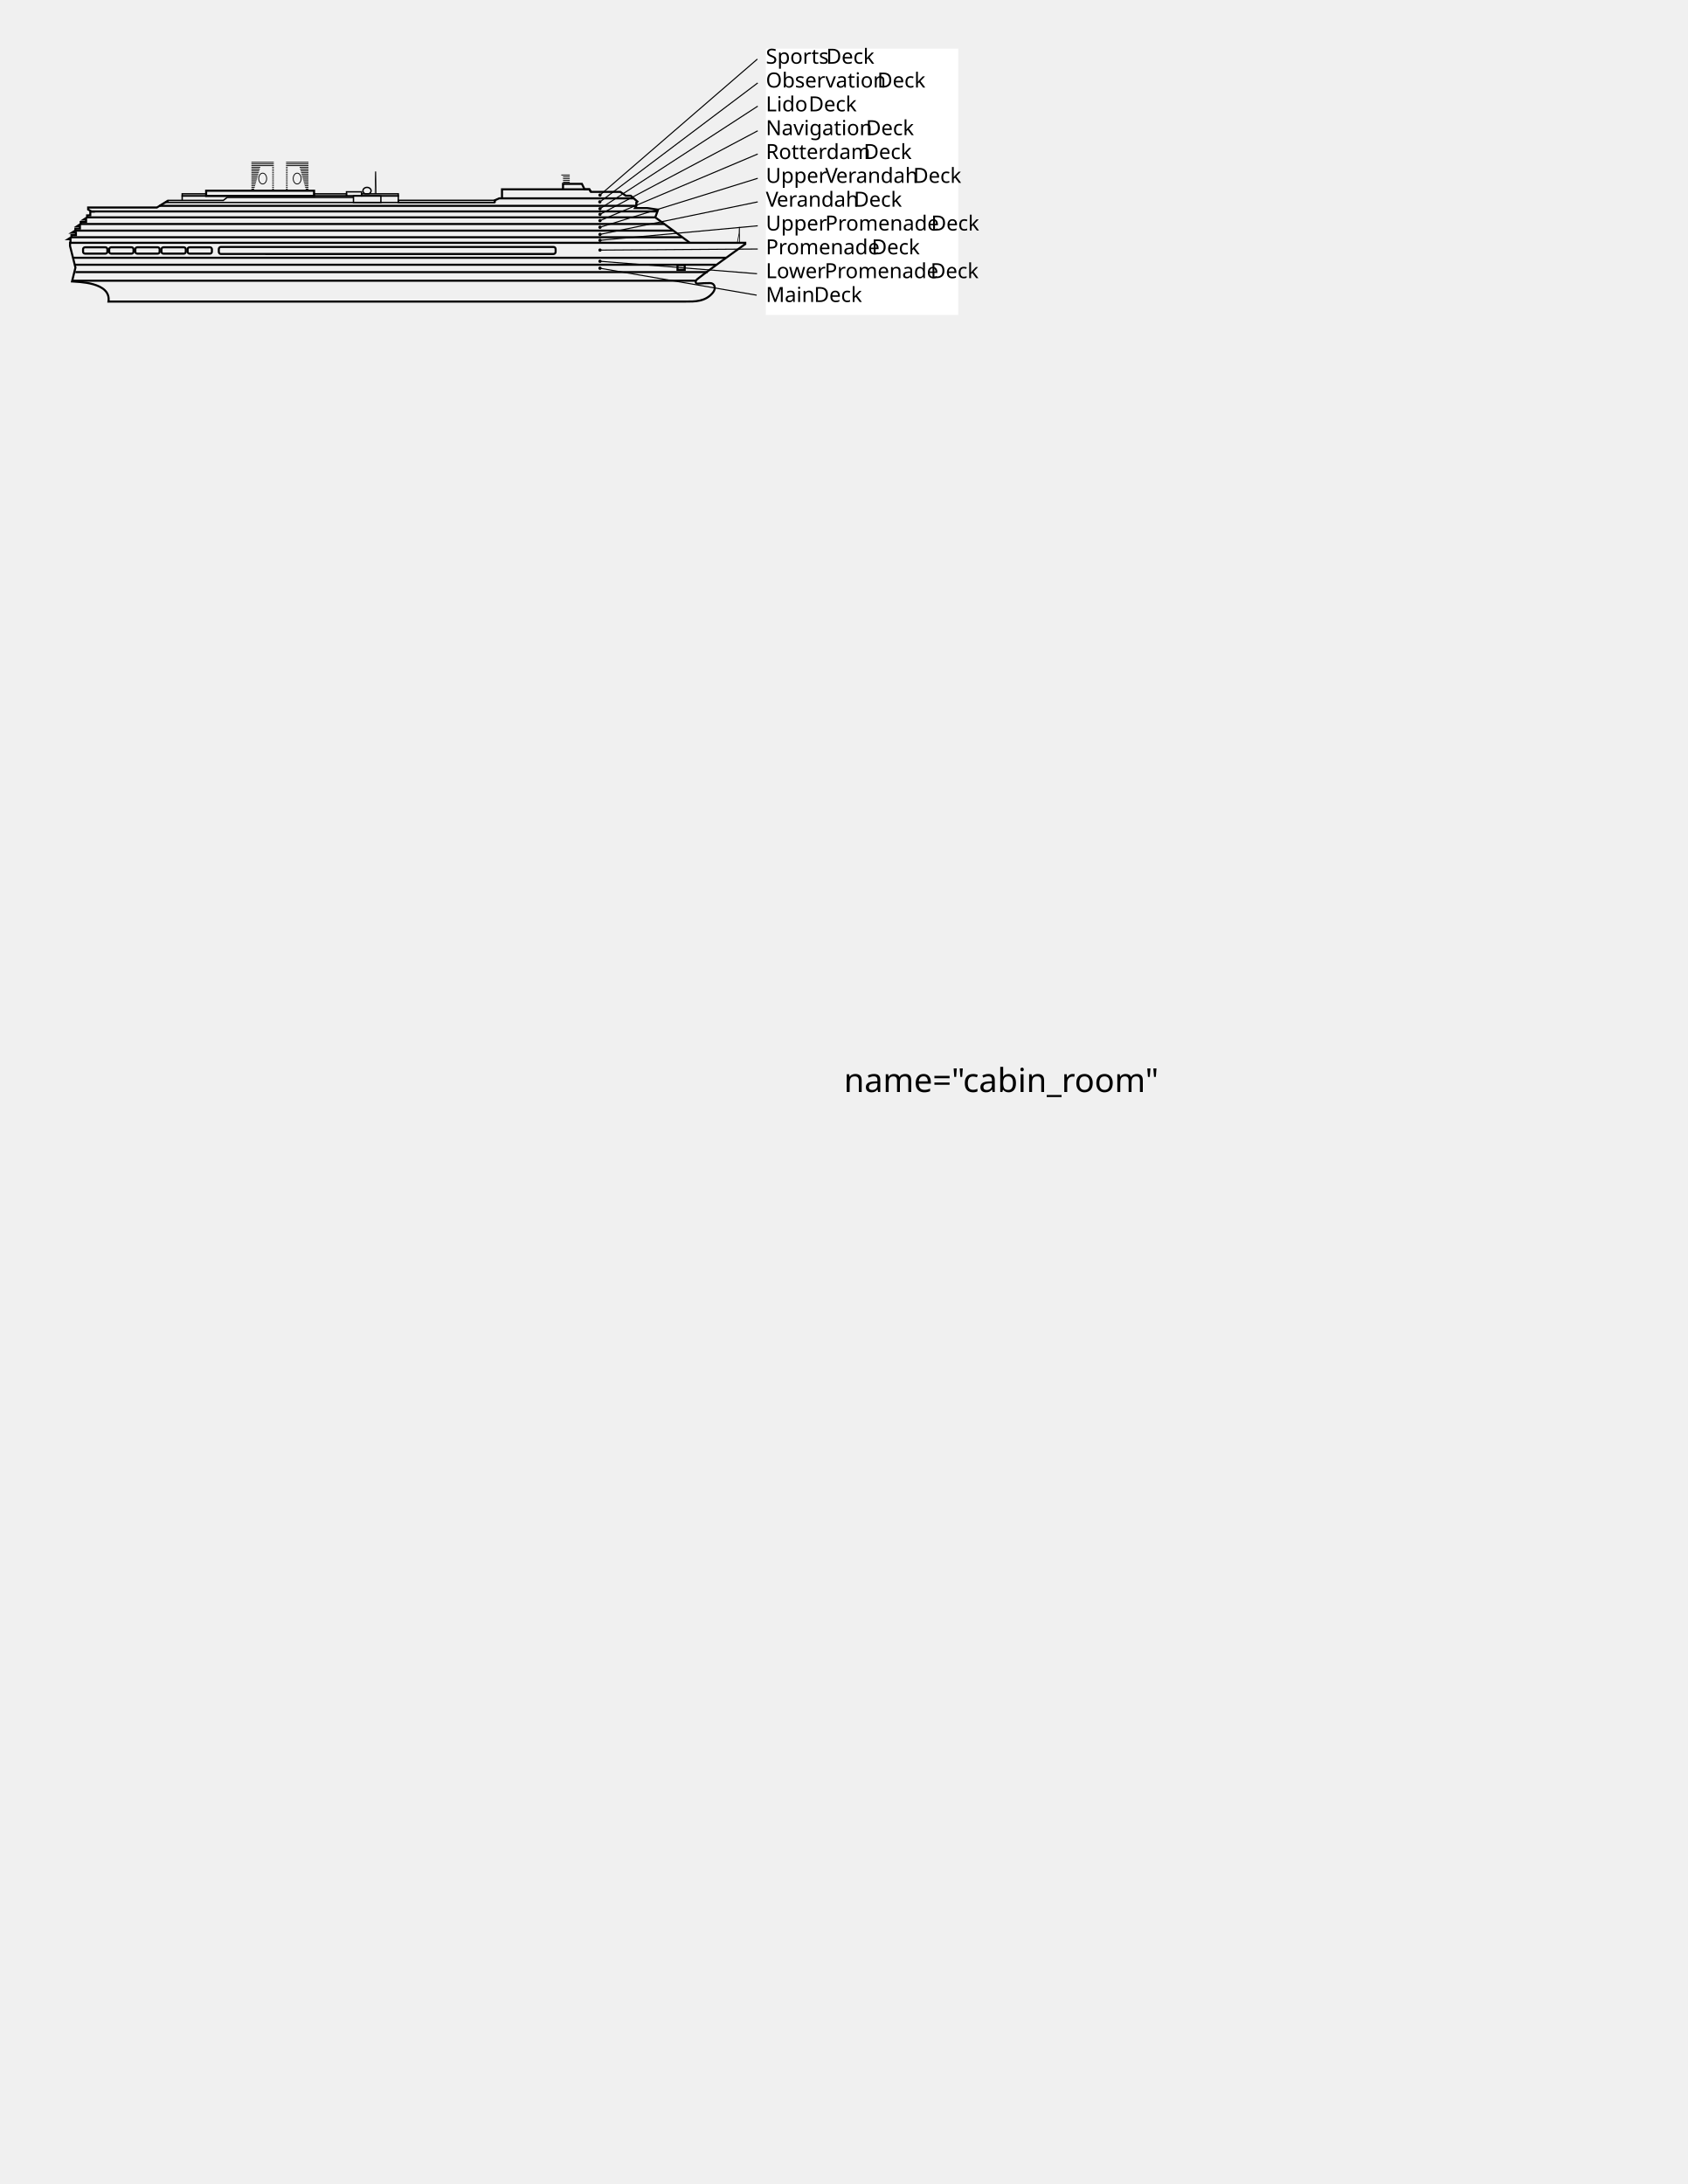
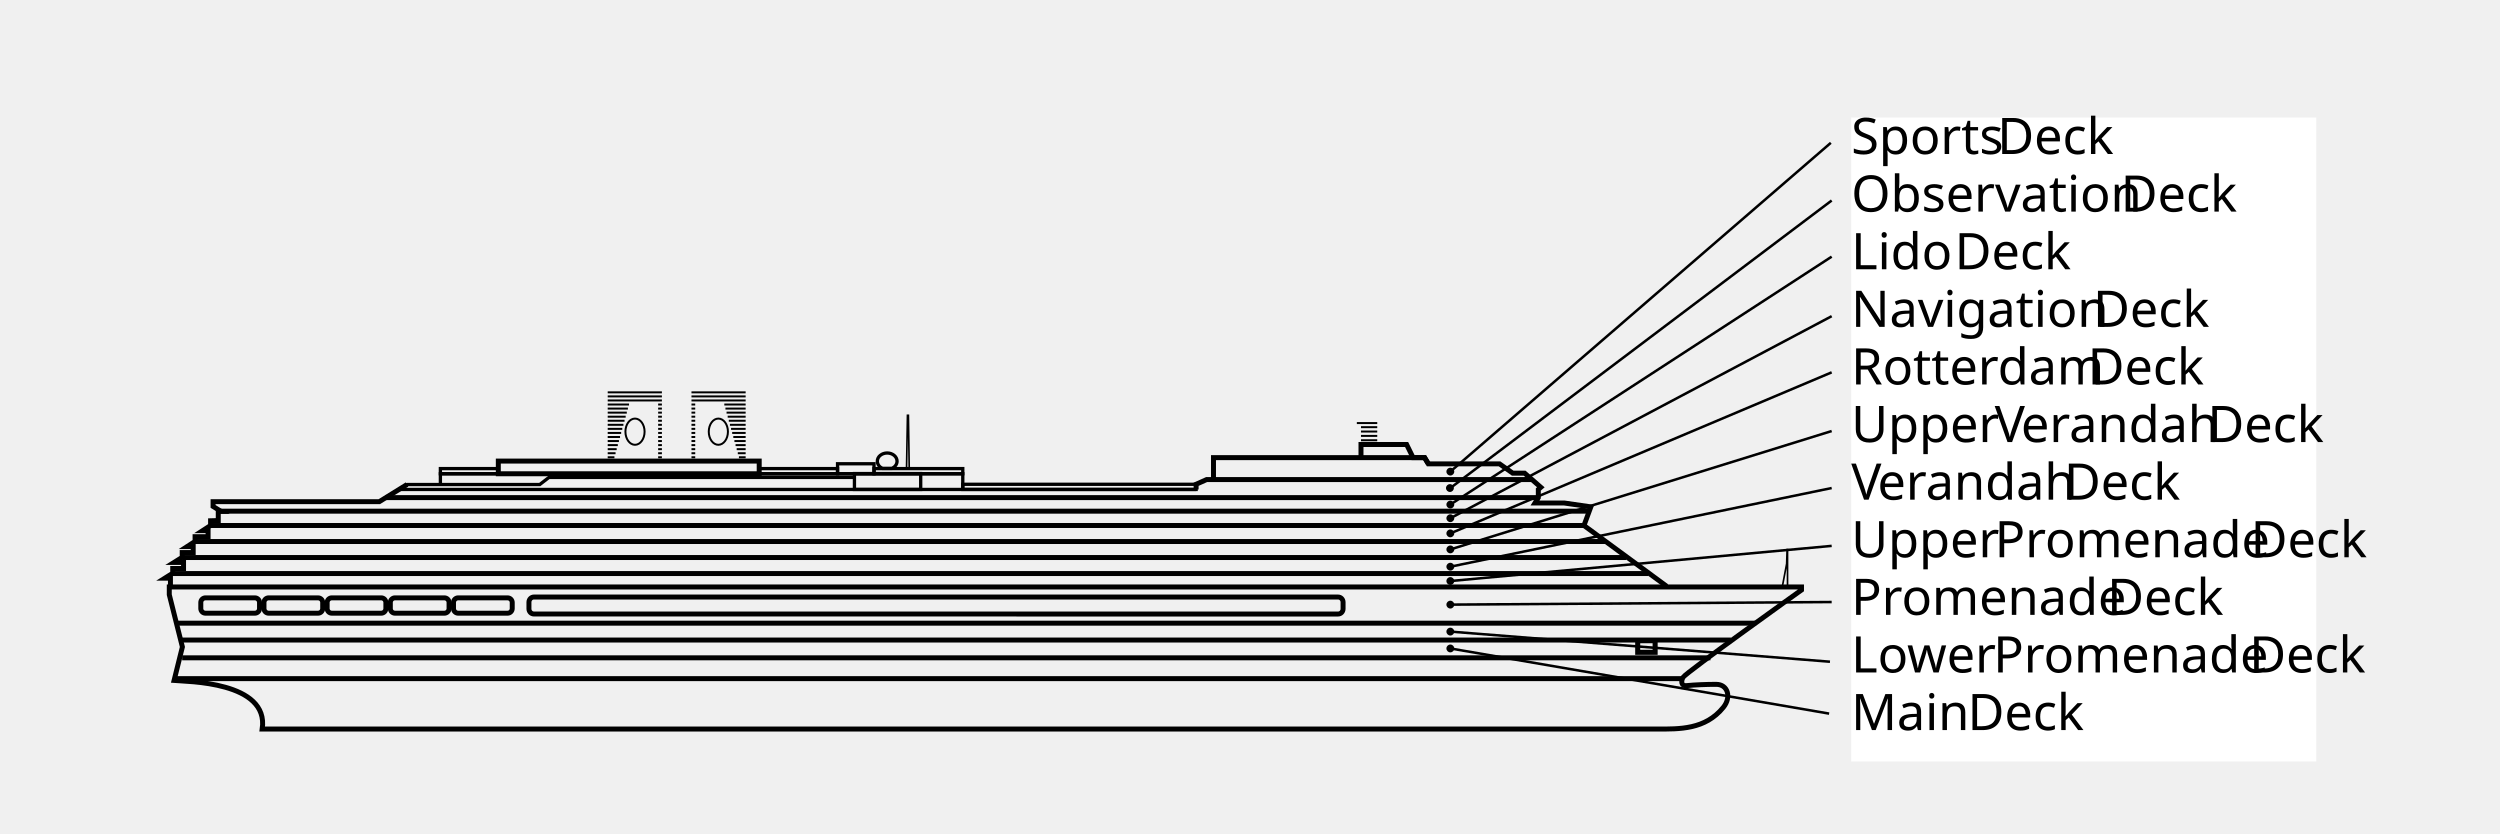
- <svg xmlns="http://www.w3.org/2000/svg" version="1.1" id="Layer_1" x="0px" y="0px" viewBox="0 0 612 792" style="enable-background:new 0 0 612 792;" xml:space="preserve">
+ <svg xmlns="http://www.w3.org/2000/svg" version="1.1" id="Layer_1" x="0px" y="0px" viewBox="0 0 375 125" style="enable-background:new 0 0 612 792;" xml:space="preserve">
  <style type="text/css">
</style>
  <path style="fill:none;stroke:#000000;stroke-width:0.747;stroke-miterlimit:3.864;" d="M200.711,89.556  c0.414,0,0.749,0.346,0.749,0.774v1c0,0.427-0.335,0.773-0.749,0.773L80.092,92.1c-0.413,0-0.751-0.345-0.751-0.772v-1  c0-0.429,0.338-0.774,0.751-0.774L200.711,89.556z" />
  <path style="fill:none;stroke:#000000;stroke-width:0.747;stroke-miterlimit:3.864;" d="M25.392,88.047v1.159l1.968,7.835  l-1.25,5.031c1.845,0.162,14.285,0.127,13.223,7.286h209.231c3.313,0,7.222,0.111,9.941-3.256c1.249-1.547,0.655-3.45-1.064-3.45  c-1.5,0-3.126,0.064-4.468,0.194c-0.878,0.083-0.804-0.781-0.502-1.258c0.468-0.741,17.754-13.091,17.754-13.091v-0.45H25.392z" />
  <path style="fill:none;stroke:#000000;stroke-width:0.747;stroke-miterlimit:3.864;" d="M68.723,89.679h7.412  c0.386,0,0.699,0.312,0.699,0.698v0.901c0,0.387-0.313,0.701-0.699,0.701h-7.412c-0.383,0-0.698-0.314-0.698-0.701v-0.901  C68.025,89.991,68.34,89.679,68.723,89.679z" />
  <path style="fill:none;stroke:#000000;stroke-width:0.747;stroke-miterlimit:3.864;" d="M59.247,89.679h7.414  c0.385,0,0.698,0.312,0.698,0.698v0.901c0,0.387-0.313,0.701-0.698,0.701h-7.414c-0.384,0-0.698-0.314-0.698-0.701v-0.901  C58.549,89.991,58.863,89.679,59.247,89.679z" />
  <path style="fill:none;stroke:#000000;stroke-width:0.747;stroke-miterlimit:3.864;" d="M49.77,89.679h7.412  c0.387,0,0.699,0.312,0.699,0.698v0.901c0,0.387-0.312,0.701-0.699,0.701H49.77c-0.384,0-0.698-0.314-0.698-0.701v-0.901  C49.072,89.991,49.386,89.679,49.77,89.679z" />
  <path style="fill:none;stroke:#000000;stroke-width:0.747;stroke-miterlimit:3.864;" d="M40.294,89.679h7.411  c0.389,0,0.701,0.312,0.701,0.698v0.901c0,0.387-0.312,0.701-0.701,0.701h-7.411c-0.384,0-0.698-0.314-0.698-0.701v-0.901  C39.596,89.991,39.91,89.679,40.294,89.679z" />
  <path style="fill:none;stroke:#000000;stroke-width:0.747;stroke-miterlimit:3.864;" d="M30.818,89.679h7.412  c0.387,0,0.699,0.312,0.699,0.698v0.901c0,0.387-0.312,0.701-0.699,0.701h-7.412c-0.386,0-0.698-0.314-0.698-0.701v-0.901  C30.119,89.991,30.431,89.679,30.818,89.679z" />
  <line style="fill:none;stroke:#000000;stroke-width:0.747;stroke-miterlimit:3.864;" x1="230.748" y1="74.642" x2="57.839" y2="74.642" />
  <line style="fill:none;stroke:#000000;stroke-width:0.747;stroke-miterlimit:3.864;" x1="32.984" y1="76.675" x2="238.311" y2="76.675" />
  <rect x="245.656" y="96.107" style="fill:none;stroke:#000000;stroke-width:0.758;stroke-miterlimit:3.864;" width="2.613" height="1.741" />
  <line style="fill:none;stroke:#000000;stroke-width:0.299;stroke-miterlimit:3.864;" x1="99.284" y1="58.853" x2="91.156" y2="58.853" />
  <line style="fill:none;stroke:#000000;stroke-width:0.299;stroke-miterlimit:3.864;" x1="99.284" y1="59.461" x2="91.156" y2="59.461" />
  <line style="fill:none;stroke:#000000;stroke-width:0.299;stroke-miterlimit:3.864;" x1="99.284" y1="60.069" x2="91.156" y2="60.069" />
  <line style="fill:none;stroke:#000000;stroke-width:0.299;stroke-miterlimit:3.864;" x1="94.355" y1="60.678" x2="91.155" y2="60.678" />
  <line style="fill:none;stroke:#000000;stroke-width:0.299;stroke-miterlimit:3.864;" x1="99.284" y1="60.678" x2="98.721" y2="60.678" />
  <line style="fill:none;stroke:#000000;stroke-width:0.299;stroke-miterlimit:3.864;" x1="94.186" y1="61.287" x2="91.154" y2="61.287" />
  <line style="fill:none;stroke:#000000;stroke-width:0.299;stroke-miterlimit:3.864;" x1="99.284" y1="61.287" x2="98.721" y2="61.287" />
  <line style="fill:none;stroke:#000000;stroke-width:0.299;stroke-miterlimit:3.864;" x1="94.019" y1="61.895" x2="91.156" y2="61.895" />
  <line style="fill:none;stroke:#000000;stroke-width:0.299;stroke-miterlimit:3.864;" x1="99.284" y1="61.895" x2="98.721" y2="61.895" />
  <line style="fill:none;stroke:#000000;stroke-width:0.299;stroke-miterlimit:3.864;" x1="93.85" y1="62.504" x2="91.155" y2="62.504" />
  <line style="fill:none;stroke:#000000;stroke-width:0.299;stroke-miterlimit:3.864;" x1="99.284" y1="62.504" x2="98.721" y2="62.504" />
  <line style="fill:none;stroke:#000000;stroke-width:0.299;stroke-miterlimit:3.864;" x1="93.681" y1="63.112" x2="91.155" y2="63.112" />
  <line style="fill:none;stroke:#000000;stroke-width:0.299;stroke-miterlimit:3.864;" x1="99.284" y1="63.112" x2="98.721" y2="63.112" />
  <line style="fill:none;stroke:#000000;stroke-width:0.299;stroke-miterlimit:3.864;" x1="93.512" y1="63.721" x2="91.154" y2="63.721" />
  <line style="fill:none;stroke:#000000;stroke-width:0.299;stroke-miterlimit:3.864;" x1="99.284" y1="63.721" x2="98.721" y2="63.721" />
  <line style="fill:none;stroke:#000000;stroke-width:0.299;stroke-miterlimit:3.864;" x1="93.344" y1="64.329" x2="91.156" y2="64.329" />
  <line style="fill:none;stroke:#000000;stroke-width:0.299;stroke-miterlimit:3.864;" x1="99.284" y1="64.329" x2="98.721" y2="64.329" />
  <line style="fill:none;stroke:#000000;stroke-width:0.299;stroke-miterlimit:3.864;" x1="93.175" y1="64.94" x2="91.155" y2="64.94" />
  <line style="fill:none;stroke:#000000;stroke-width:0.299;stroke-miterlimit:3.864;" x1="99.284" y1="64.94" x2="98.721" y2="64.94" />
  <line style="fill:none;stroke:#000000;stroke-width:0.299;stroke-miterlimit:3.864;" x1="93.006" y1="65.549" x2="91.155" y2="65.549" />
  <line style="fill:none;stroke:#000000;stroke-width:0.299;stroke-miterlimit:3.864;" x1="99.284" y1="65.549" x2="98.721" y2="65.549" />
  <line style="fill:none;stroke:#000000;stroke-width:0.299;stroke-miterlimit:3.864;" x1="92.838" y1="66.157" x2="91.154" y2="66.157" />
  <line style="fill:none;stroke:#000000;stroke-width:0.299;stroke-miterlimit:3.864;" x1="99.284" y1="66.157" x2="98.721" y2="66.157" />
  <line style="fill:none;stroke:#000000;stroke-width:0.299;stroke-miterlimit:3.864;" x1="92.671" y1="66.766" x2="91.156" y2="66.766" />
  <line style="fill:none;stroke:#000000;stroke-width:0.299;stroke-miterlimit:3.864;" x1="99.284" y1="66.766" x2="98.721" y2="66.766" />
  <line style="fill:none;stroke:#000000;stroke-width:0.299;stroke-miterlimit:3.864;" x1="92.502" y1="67.374" x2="91.155" y2="67.374" />
  <line style="fill:none;stroke:#000000;stroke-width:0.299;stroke-miterlimit:3.864;" x1="99.284" y1="67.374" x2="98.721" y2="67.374" />
  <line style="fill:none;stroke:#000000;stroke-width:0.299;stroke-miterlimit:3.864;" x1="92.333" y1="67.983" x2="91.155" y2="67.983" />
  <line style="fill:none;stroke:#000000;stroke-width:0.299;stroke-miterlimit:3.864;" x1="99.284" y1="67.983" x2="98.721" y2="67.983" />
  <line style="fill:none;stroke:#000000;stroke-width:0.299;stroke-miterlimit:3.864;" x1="92.164" y1="68.59" x2="91.154" y2="68.59" />
  <line style="fill:none;stroke:#000000;stroke-width:0.299;stroke-miterlimit:3.864;" x1="99.284" y1="68.59" x2="98.721" y2="68.59" />
  <path style="fill:none;stroke:#000000;stroke-width:0.299;stroke-miterlimit:3.864;" d="M93.813,64.754  c0-1.088,0.644-1.968,1.436-1.968c0.795,0,1.439,0.88,1.439,1.968c0,1.084-0.644,1.966-1.439,1.966  C94.457,66.72,93.813,65.838,93.813,64.754z" />
  <line style="fill:none;stroke:#000000;stroke-width:0.299;stroke-miterlimit:3.864;" x1="103.721" y1="58.853" x2="111.847" y2="58.853" />
  <line style="fill:none;stroke:#000000;stroke-width:0.299;stroke-miterlimit:3.864;" x1="103.721" y1="59.461" x2="111.847" y2="59.461" />
  <line style="fill:none;stroke:#000000;stroke-width:0.299;stroke-miterlimit:3.864;" x1="103.721" y1="60.069" x2="111.847" y2="60.069" />
  <line style="fill:none;stroke:#000000;stroke-width:0.299;stroke-miterlimit:3.864;" x1="108.647" y1="60.678" x2="111.847" y2="60.678" />
  <line style="fill:none;stroke:#000000;stroke-width:0.299;stroke-miterlimit:3.864;" x1="103.721" y1="60.678" x2="104.284" y2="60.678" />
  <line style="fill:none;stroke:#000000;stroke-width:0.299;stroke-miterlimit:3.864;" x1="108.815" y1="61.287" x2="111.848" y2="61.287" />
  <line style="fill:none;stroke:#000000;stroke-width:0.299;stroke-miterlimit:3.864;" x1="103.721" y1="61.287" x2="104.284" y2="61.287" />
  <line style="fill:none;stroke:#000000;stroke-width:0.299;stroke-miterlimit:3.864;" x1="108.984" y1="61.895" x2="111.847" y2="61.895" />
  <line style="fill:none;stroke:#000000;stroke-width:0.299;stroke-miterlimit:3.864;" x1="103.721" y1="61.895" x2="104.284" y2="61.895" />
  <line style="fill:none;stroke:#000000;stroke-width:0.299;stroke-miterlimit:3.864;" x1="109.152" y1="62.504" x2="111.847" y2="62.504" />
  <line style="fill:none;stroke:#000000;stroke-width:0.299;stroke-miterlimit:3.864;" x1="103.721" y1="62.504" x2="104.284" y2="62.504" />
  <line style="fill:none;stroke:#000000;stroke-width:0.299;stroke-miterlimit:3.864;" x1="109.32" y1="63.112" x2="111.847" y2="63.112" />
  <line style="fill:none;stroke:#000000;stroke-width:0.299;stroke-miterlimit:3.864;" x1="103.721" y1="63.112" x2="104.284" y2="63.112" />
  <line style="fill:none;stroke:#000000;stroke-width:0.299;stroke-miterlimit:3.864;" x1="109.489" y1="63.721" x2="111.848" y2="63.721" />
  <line style="fill:none;stroke:#000000;stroke-width:0.299;stroke-miterlimit:3.864;" x1="103.721" y1="63.721" x2="104.284" y2="63.721" />
  <line style="fill:none;stroke:#000000;stroke-width:0.299;stroke-miterlimit:3.864;" x1="109.658" y1="64.329" x2="111.846" y2="64.329" />
  <line style="fill:none;stroke:#000000;stroke-width:0.299;stroke-miterlimit:3.864;" x1="103.721" y1="64.329" x2="104.284" y2="64.329" />
  <line style="fill:none;stroke:#000000;stroke-width:0.299;stroke-miterlimit:3.864;" x1="109.826" y1="64.94" x2="111.847" y2="64.94" />
  <line style="fill:none;stroke:#000000;stroke-width:0.299;stroke-miterlimit:3.864;" x1="103.721" y1="64.94" x2="104.284" y2="64.94" />
  <line style="fill:none;stroke:#000000;stroke-width:0.299;stroke-miterlimit:3.864;" x1="109.995" y1="65.549" x2="111.847" y2="65.549" />
  <line style="fill:none;stroke:#000000;stroke-width:0.299;stroke-miterlimit:3.864;" x1="103.721" y1="65.549" x2="104.284" y2="65.549" />
  <line style="fill:none;stroke:#000000;stroke-width:0.299;stroke-miterlimit:3.864;" x1="110.164" y1="66.157" x2="111.848" y2="66.157" />
  <line style="fill:none;stroke:#000000;stroke-width:0.299;stroke-miterlimit:3.864;" x1="103.721" y1="66.157" x2="104.284" y2="66.157" />
  <line style="fill:none;stroke:#000000;stroke-width:0.299;stroke-miterlimit:3.864;" x1="110.333" y1="66.766" x2="111.846" y2="66.766" />
  <line style="fill:none;stroke:#000000;stroke-width:0.299;stroke-miterlimit:3.864;" x1="103.721" y1="66.766" x2="104.284" y2="66.766" />
  <line style="fill:none;stroke:#000000;stroke-width:0.299;stroke-miterlimit:3.864;" x1="110.502" y1="67.374" x2="111.847" y2="67.374" />
  <line style="fill:none;stroke:#000000;stroke-width:0.299;stroke-miterlimit:3.864;" x1="103.721" y1="67.374" x2="104.284" y2="67.374" />
  <line style="fill:none;stroke:#000000;stroke-width:0.299;stroke-miterlimit:3.864;" x1="110.669" y1="67.983" x2="111.847" y2="67.983" />
  <line style="fill:none;stroke:#000000;stroke-width:0.299;stroke-miterlimit:3.864;" x1="103.721" y1="67.983" x2="104.284" y2="67.983" />
  <line style="fill:none;stroke:#000000;stroke-width:0.299;stroke-miterlimit:3.864;" x1="110.838" y1="68.59" x2="111.848" y2="68.59" />
  <line style="fill:none;stroke:#000000;stroke-width:0.299;stroke-miterlimit:3.864;" x1="103.721" y1="68.59" x2="104.284" y2="68.59" />
  <path style="fill:none;stroke:#000000;stroke-width:0.299;stroke-miterlimit:3.864;" d="M106.315,64.754  c0-1.088,0.645-1.968,1.436-1.968c0.795,0,1.439,0.88,1.439,1.968c0,1.084-0.644,1.966-1.439,1.966  C106.96,66.72,106.315,65.838,106.315,64.754z" />
  <polyline style="fill:none;stroke:#000000;stroke-width:0.498;stroke-miterlimit:3.864;" points="57.84,74.642 61.057,72.676  80.967,72.676 82.342,71.612 128.102,71.612 " />
  <line style="fill:none;stroke:#000000;stroke-width:0.498;stroke-miterlimit:3.864;" x1="230.748" y1="73.418" x2="230.748" y2="74.643" />
  <line style="fill:none;stroke:#000000;stroke-width:0.498;stroke-miterlimit:3.864;" x1="59.901" y1="73.418" x2="179.417" y2="73.418" />
  <polyline style="fill:none;stroke:#000000;stroke-width:0.747;stroke-miterlimit:3.864;" points="229.717,71.936 180.991,71.936  179.417,72.642 179.417,73.418 " />
  <polyline style="fill:none;stroke:#000000;stroke-width:0.747;stroke-miterlimit:3.864;" points="182.024,71.936 182.024,68.646  213.7,68.646 214.246,69.549 " />
  <polyline style="fill:none;stroke:#000000;stroke-width:0.248;stroke-miterlimit:3.864;" points="211.962,68.615 210.993,66.679  204.148,66.679 204.148,68.679 " />
  <line style="fill:none;stroke:#000000;stroke-width:0.299;stroke-miterlimit:3.864;" x1="203.525" y1="63.46" x2="206.587" y2="63.46" />
  <rect x="128.166" y="71.033" style="fill:none;stroke:#000000;stroke-width:0.498;stroke-miterlimit:3.864;" width="9.939" height="2.385" />
  <polyline style="fill:none;stroke:#000000;stroke-width:0.498;stroke-miterlimit:3.864;" points="144.417,73.404 144.417,71.065  66.058,71.065 66.058,72.645 " />
  <rect x="66.058" y="70.289" style="fill:none;stroke:#000000;stroke-width:0.498;stroke-miterlimit:3.864;" width="8.689" height="0.775" />
  <rect x="74.747" y="69.161" style="fill:none;stroke:#000000;stroke-width:0.747;stroke-miterlimit:3.864;" width="39.133" height="1.903" />
  <rect x="113.879" y="70.289" style="fill:none;stroke:#000000;stroke-width:0.498;stroke-miterlimit:3.864;" width="11.753" height="0.775" />
  <rect x="125.632" y="69.564" style="fill:none;stroke:#000000;stroke-width:0.498;stroke-miterlimit:3.864;" width="5.47" height="1.5" />
  <rect x="131.102" y="70.289" style="fill:none;stroke:#000000;stroke-width:0.498;stroke-miterlimit:3.864;" width="13.314" height="0.775" />
  <rect x="144.416" y="72.642" style="fill:none;stroke:#000000;stroke-width:0.498;stroke-miterlimit:3.864;" width="35" height="0.775" />
  <path style="fill:none;stroke:#000000;stroke-width:0.498;stroke-miterlimit:3.864;" d="M131.6,69.18  c0-0.68,0.663-1.231,1.479-1.231c0.817,0,1.478,0.551,1.478,1.231c0,0.464-0.309,0.867-0.762,1.079h-1.433  C131.909,70.047,131.6,69.644,131.6,69.18z" />
  <polyline style="fill:none;stroke:#000000;stroke-width:0.248;stroke-miterlimit:3.864;" points="136.385,70.289 136.26,62.295  136.118,62.295 135.979,70.259 " />
  <line style="fill:none;stroke:#000000;stroke-width:0.383;stroke-miterlimit:3.864;" x1="217.55" y1="70.742" x2="274.624" y2="21.422" />
  <path d="M216.961,70.742c0-0.326,0.265-0.589,0.589-0.589c0.325,0,0.589,0.263,0.589,0.589c0,0.325-0.264,0.588-0.589,0.588  C217.226,71.33,216.961,71.067,216.961,70.742" />
  <line style="fill:none;stroke:#000000;stroke-width:0.383;stroke-miterlimit:3.864;" x1="217.55" y1="73.206" x2="274.751" y2="30.075" />
  <path d="M216.9,73.206c0-0.324,0.265-0.589,0.589-0.589c0.325,0,0.589,0.265,0.589,0.589c0,0.326-0.264,0.59-0.589,0.59  C217.165,73.796,216.9,73.532,216.9,73.206" />
  <line style="fill:none;stroke:#000000;stroke-width:0.383;stroke-miterlimit:3.864;" x1="217.55" y1="75.685" x2="274.751" y2="38.497" />
  <path d="M216.961,75.685c0-0.324,0.265-0.589,0.589-0.589c0.325,0,0.589,0.265,0.589,0.589c0,0.324-0.264,0.589-0.589,0.589  C217.226,76.274,216.961,76.009,216.961,75.685" />
  <line style="fill:none;stroke:#000000;stroke-width:0.383;stroke-miterlimit:3.864;" x1="217.55" y1="77.734" x2="274.751" y2="47.427" />
  <path d="M216.961,77.734c0-0.326,0.265-0.589,0.589-0.589c0.325,0,0.589,0.263,0.589,0.589c0,0.324-0.264,0.586-0.589,0.586  C217.226,78.32,216.961,78.058,216.961,77.734" />
  <line style="fill:none;stroke:#000000;stroke-width:0.383;stroke-miterlimit:3.864;" x1="217.55" y1="80.01" x2="274.751" y2="55.85" />
  <path d="M216.961,80.01c0-0.326,0.265-0.59,0.589-0.59c0.325,0,0.589,0.264,0.589,0.59c0,0.324-0.264,0.586-0.589,0.586  C217.226,80.596,216.961,80.334,216.961,80.01" />
  <line style="fill:none;stroke:#000000;stroke-width:0.383;stroke-miterlimit:3.864;" x1="217.55" y1="82.412" x2="274.751" y2="64.656" />
  <path d="M216.961,82.412c0-0.326,0.265-0.589,0.589-0.589c0.325,0,0.589,0.263,0.589,0.589c0,0.325-0.264,0.588-0.589,0.588  C217.226,83,216.961,82.737,216.961,82.412" />
  <line style="fill:none;stroke:#000000;stroke-width:0.383;stroke-miterlimit:3.864;" x1="217.55" y1="85.004" x2="274.751" y2="73.205" />
  <path d="M216.961,85.004c0-0.326,0.265-0.589,0.589-0.589c0.325,0,0.589,0.263,0.589,0.589c0,0.324-0.264,0.586-0.589,0.586  C217.226,85.59,216.961,85.328,216.961,85.004" />
  <line style="fill:none;stroke:#000000;stroke-width:0.383;stroke-miterlimit:3.864;" x1="217.55" y1="87.154" x2="274.751" y2="81.881" />
  <path d="M216.961,87.154c0-0.326,0.265-0.589,0.589-0.589c0.325,0,0.589,0.263,0.589,0.589c0,0.324-0.264,0.586-0.589,0.586  C217.226,87.74,216.961,87.478,216.961,87.154" />
  <line style="fill:none;stroke:#000000;stroke-width:0.383;stroke-miterlimit:3.864;" x1="217.55" y1="90.694" x2="274.751" y2="90.304" />
  <path d="M216.961,90.694c0-0.326,0.265-0.589,0.589-0.589c0.325,0,0.589,0.263,0.589,0.589c0,0.324-0.264,0.586-0.589,0.586  C217.226,91.28,216.961,91.018,216.961,90.694" />
  <line style="fill:none;stroke:#000000;stroke-width:0.383;stroke-miterlimit:3.864;" x1="217.55" y1="94.74" x2="274.496" y2="99.259" />
  <path d="M216.961,94.74c0-0.326,0.265-0.589,0.589-0.589c0.325,0,0.589,0.263,0.589,0.589c0,0.324-0.264,0.588-0.589,0.588  C217.226,95.328,216.961,95.064,216.961,94.74" />
  <line style="fill:none;stroke:#000000;stroke-width:0.383;stroke-miterlimit:3.864;" x1="217.55" y1="97.269" x2="274.368" y2="107.042" />
  <path d="M216.961,97.269c0-0.326,0.265-0.589,0.589-0.589c0.325,0,0.589,0.263,0.589,0.589c0,0.324-0.264,0.586-0.589,0.586  C217.226,97.855,216.961,97.593,216.961,97.269" />
  <line style="fill:none;stroke:#000000;stroke-width:0.299;stroke-miterlimit:3.864;" x1="204.148" y1="66.038" x2="206.587" y2="66.038" />
  <line style="fill:none;stroke:#000000;stroke-width:0.299;stroke-miterlimit:3.864;" x1="204.148" y1="65.384" x2="206.587" y2="65.384" />
  <line style="fill:none;stroke:#000000;stroke-width:0.299;stroke-miterlimit:3.864;" x1="204.148" y1="64.73" x2="206.587" y2="64.73" />
  <line style="fill:none;stroke:#000000;stroke-width:0.299;stroke-miterlimit:3.864;" x1="204.148" y1="64.076" x2="206.587" y2="64.076" />
  <polyline style="fill:none;stroke:#000000;stroke-width:0.747;stroke-miterlimit:3.864;" points="25.567,88.047 25.567,86.723  24.73,86.723 25.909,85.982 25.909,85.274 27.532,85.274 27.532,84.371 26.092,84.371 27.333,83.596 27.333,82.887 28.979,82.887  28.979,81.984 28.068,81.984 29.261,81.211 29.261,80.502 31.212,80.502 31.212,79.599 30.391,79.599 31.587,78.825 31.587,78.115  32.739,78.083 32.739,76.707 33.156,76.707 31.961,75.965 31.961,75.25 56.893,75.25 61.056,72.676 " />
  <line style="fill:none;stroke:#000000;stroke-width:0.747;stroke-miterlimit:3.864;" x1="31.587" y1="78.825" x2="237.565" y2="78.825" />
  <line style="fill:none;stroke:#000000;stroke-width:0.747;stroke-miterlimit:3.864;" x1="29.261" y1="81.228" x2="240.752" y2="81.228" />
  <line style="fill:none;stroke:#000000;stroke-width:0.747;stroke-miterlimit:3.864;" x1="27.333" y1="83.629" x2="243.939" y2="83.629" />
  <text transform="matrix(1 0 0 1 306 396)" style="font-family:'MyriadPro-Regular'; font-size:12px;">name="cabin_room"</text>
  <line style="fill:none;stroke:#000000;stroke-width:0.747;stroke-miterlimit:3.864;" x1="25.91" y1="86.032" x2="247.247" y2="86.032" />
  <polyline style="fill:none;stroke:#000000;stroke-width:0.747;stroke-miterlimit:3.864;" points="204.148,68.678 204.148,66.678  210.993,66.678 211.962,68.647 213.682,68.647 214.246,69.581 224.934,69.581 226.908,70.974 228.691,70.974 231.124,73.095  230.748,73.418 230.748,74.642 230.248,75.449 234.626,75.449 238.626,76.03 237.593,78.826 250.006,87.944 " />
  <line style="fill:none;stroke:#000000;stroke-width:0.747;stroke-miterlimit:3.864;" x1="26.618" y1="93.476" x2="263.26" y2="93.476" />
  <line style="fill:none;stroke:#000000;stroke-width:0.747;stroke-miterlimit:3.864;" x1="27.108" y1="96.005" x2="259.634" y2="96.005" />
  <polyline style="fill:none;stroke:#000000;stroke-width:0.253;stroke-miterlimit:3.864;" points="268.128,88.047 268.128,82.436  268.066,82.436 267.999,84.563 267.339,88.047 " />
  <line style="fill:none;stroke:#000000;stroke-width:0.747;stroke-miterlimit:3.864;" x1="26.083" y1="101.795" x2="252.354" y2="101.795" />
  <line style="fill:none;stroke:#000000;stroke-width:0.746;stroke-miterlimit:3.864;" x1="27.325" y1="98.673" x2="256.573" y2="98.673" />
  <rect x="277.682" y="17.629" style="fill:#FFFFFF;" width="69.754" height="96.593" />
  <text transform="matrix(1 0 0 1 277.6827 23.103)">
    <tspan x="0" y="0" style="font-family:'UniversLTStd-LightCn'; font-size:7.56px;">Sports</tspan>
    <tspan x="20.147" y="0" style="font-family:'UniversLTStd-LightCn'; font-size:7.56px;"> </tspan>
    <tspan x="21.916" y="0" style="font-family:'UniversLTStd-LightCn'; font-size:7.56px;">Deck</tspan>
  </text>
  <text transform="matrix(1 0 0 1 277.6827 31.7446)">
    <tspan x="0" y="0" style="font-family:'UniversLTStd-LightCn'; font-size:7.56px;">Observation</tspan>
    <tspan x="38.661" y="0" style="font-family:'UniversLTStd-LightCn'; font-size:7.56px;"> </tspan>
    <tspan x="40.43" y="0" style="font-family:'UniversLTStd-LightCn'; font-size:7.56px;">Deck</tspan>
  </text>
  <text transform="matrix(1 0 0 1 277.6827 40.3853)">
    <tspan x="0" y="0" style="font-family:'UniversLTStd-LightCn'; font-size:7.56px;">Lido</tspan>
    <tspan x="13.751" y="0" style="font-family:'UniversLTStd-LightCn'; font-size:7.56px;"> </tspan>
    <tspan x="15.521" y="0" style="font-family:'UniversLTStd-LightCn'; font-size:7.56px;">Deck</tspan>
  </text>
  <text transform="matrix(1 0 0 1 277.6827 49.0269)">
    <tspan x="0" y="0" style="font-family:'UniversLTStd-LightCn'; font-size:7.56px;">Navigation</tspan>
    <tspan x="34.511" y="0" style="font-family:'UniversLTStd-LightCn'; font-size:7.56px;"> </tspan>
    <tspan x="36.279" y="0" style="font-family:'UniversLTStd-LightCn'; font-size:7.56px;">Deck</tspan>
  </text>
  <text transform="matrix(1 0 0 1 277.6827 57.6675)">
    <tspan x="0" y="0" style="font-family:'UniversLTStd-LightCn'; font-size:7.56px;">Rotterdam</tspan>
    <tspan x="33.694" y="0" style="font-family:'UniversLTStd-LightCn'; font-size:7.56px;"> </tspan>
    <tspan x="35.464" y="0" style="font-family:'UniversLTStd-LightCn'; font-size:7.56px;">Deck</tspan>
  </text>
  <text transform="matrix(1 0 0 1 277.6827 66.3091)">
    <tspan x="0" y="0" style="font-family:'UniversLTStd-LightCn'; font-size:7.56px;">Upper</tspan>
    <tspan x="19.754" y="0" style="font-family:'UniversLTStd-LightCn'; font-size:7.56px;"> </tspan>
    <tspan x="21.522" y="0" style="font-family:'UniversLTStd-LightCn'; font-size:7.56px;">V</tspan>
    <tspan x="25.462" y="0" style="font-family:'UniversLTStd-LightCn'; font-size:7.56px;">erandah</tspan>
    <tspan x="51.664" y="0" style="font-family:'UniversLTStd-LightCn'; font-size:7.56px;"> </tspan>
    <tspan x="53.433" y="0" style="font-family:'UniversLTStd-LightCn'; font-size:7.56px;">Deck</tspan>
  </text>
  <text transform="matrix(1 0 0 1 277.6827 74.9497)">
    <tspan x="0" y="0" style="font-family:'UniversLTStd-LightCn'; font-size:7.56px;">V</tspan>
    <tspan x="3.939" y="0" style="font-family:'UniversLTStd-LightCn'; font-size:7.56px;">erandah</tspan>
    <tspan x="30.142" y="0" style="font-family:'UniversLTStd-LightCn'; font-size:7.56px;"> </tspan>
    <tspan x="31.91" y="0" style="font-family:'UniversLTStd-LightCn'; font-size:7.56px;">Deck</tspan>
  </text>
  <text transform="matrix(1 0 0 1 277.6827 83.5903)">
    <tspan x="0" y="0" style="font-family:'UniversLTStd-LightCn'; font-size:7.56px;">Upper</tspan>
    <tspan x="19.754" y="0" style="font-family:'UniversLTStd-LightCn'; font-size:7.56px;"> </tspan>
    <tspan x="21.522" y="0" style="font-family:'UniversLTStd-LightCn'; font-size:7.56px;">Promenade</tspan>
    <tspan x="58.15" y="0" style="font-family:'UniversLTStd-LightCn'; font-size:7.56px;"> </tspan>
    <tspan x="59.92" y="0" style="font-family:'UniversLTStd-LightCn'; font-size:7.56px;">Deck</tspan>
  </text>
  <text transform="matrix(1 0 0 1 277.6827 92.2319)">
    <tspan x="0" y="0" style="font-family:'UniversLTStd-LightCn'; font-size:7.56px;">Promenade</tspan>
    <tspan x="36.628" y="0" style="font-family:'UniversLTStd-LightCn'; font-size:7.56px;"> </tspan>
    <tspan x="38.396" y="0" style="font-family:'UniversLTStd-LightCn'; font-size:7.56px;">Deck</tspan>
  </text>
  <text transform="matrix(1 0 0 1 277.6827 100.8726)">
    <tspan x="0" y="0" style="font-family:'UniversLTStd-LightCn'; font-size:7.56px;">Lower</tspan>
    <tspan x="19.542" y="0" style="font-family:'UniversLTStd-LightCn'; font-size:7.56px;"> </tspan>
    <tspan x="21.312" y="0" style="font-family:'UniversLTStd-LightCn'; font-size:7.56px;">Promenade</tspan>
    <tspan x="57.939" y="0" style="font-family:'UniversLTStd-LightCn'; font-size:7.56px;"> </tspan>
    <tspan x="59.708" y="0" style="font-family:'UniversLTStd-LightCn'; font-size:7.56px;">Deck</tspan>
  </text>
  <text transform="matrix(1 0 0 1 277.6827 109.5142)">
    <tspan x="0" y="0" style="font-family:'UniversLTStd-LightCn'; font-size:7.56px;">Main</tspan>
    <tspan x="15.687" y="0" style="font-family:'UniversLTStd-LightCn'; font-size:7.56px;"> </tspan>
    <tspan x="17.456" y="0" style="font-family:'UniversLTStd-LightCn'; font-size:7.56px;">Deck</tspan>
  </text>
</svg>
